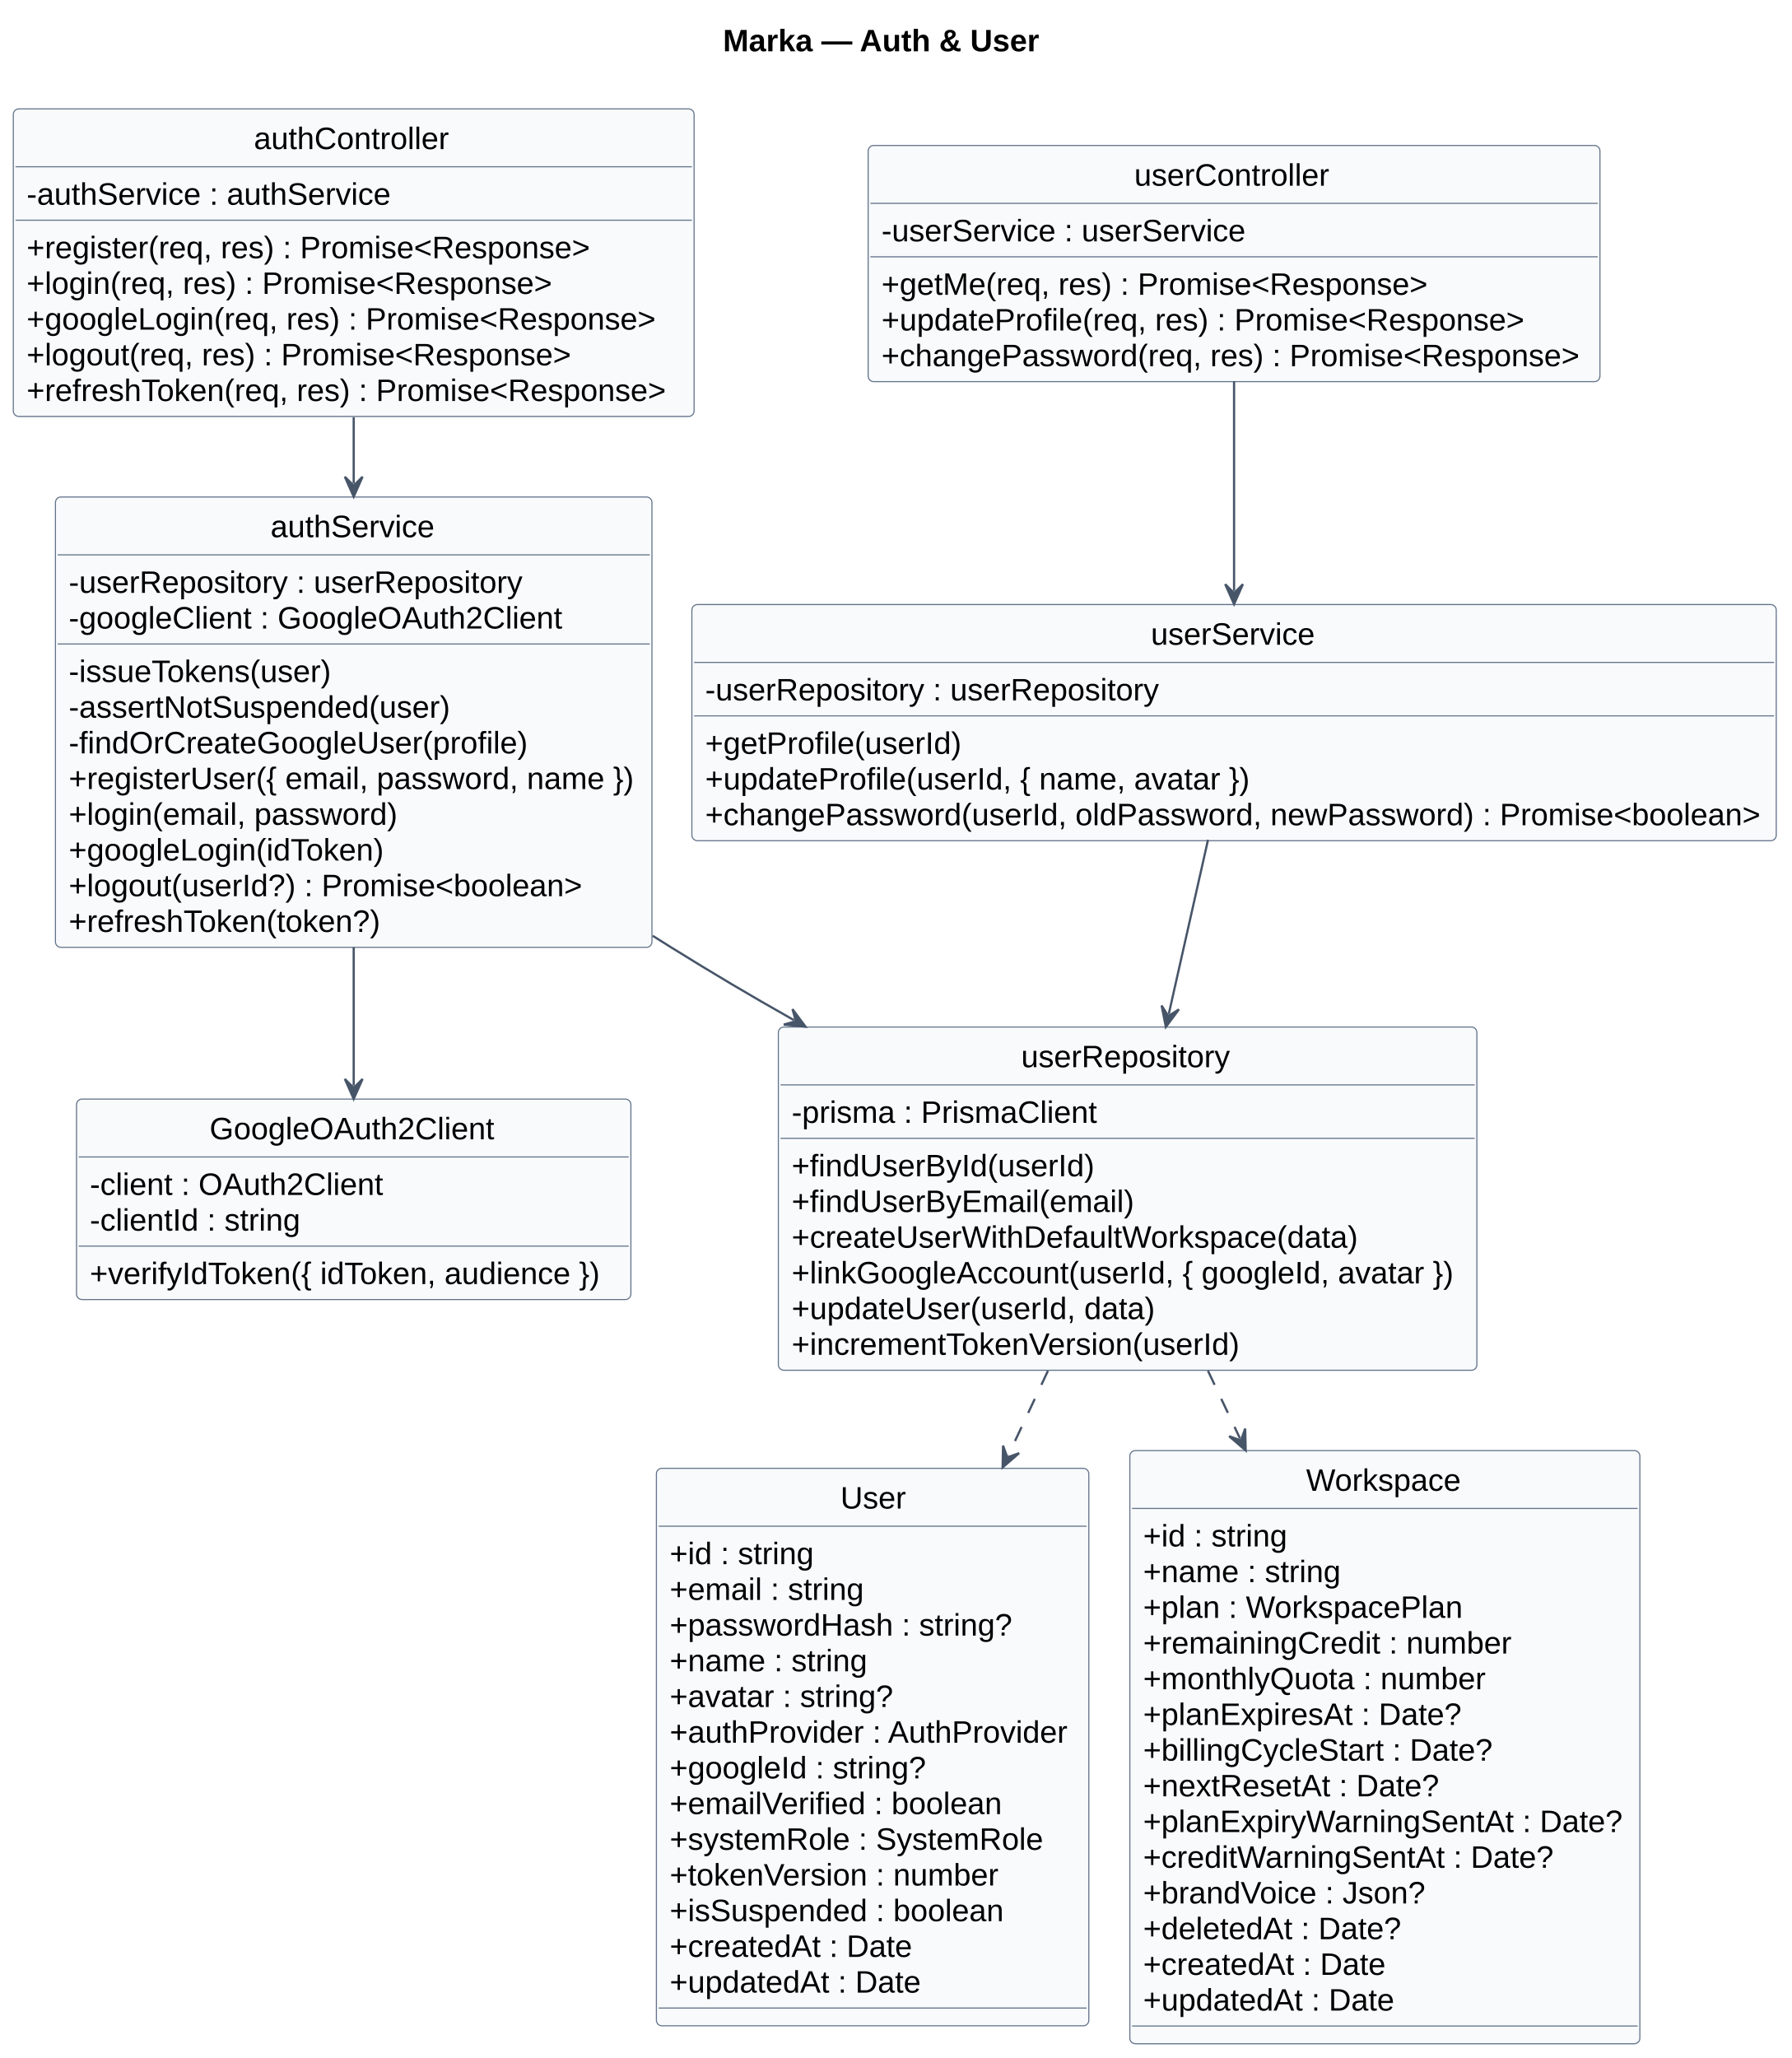
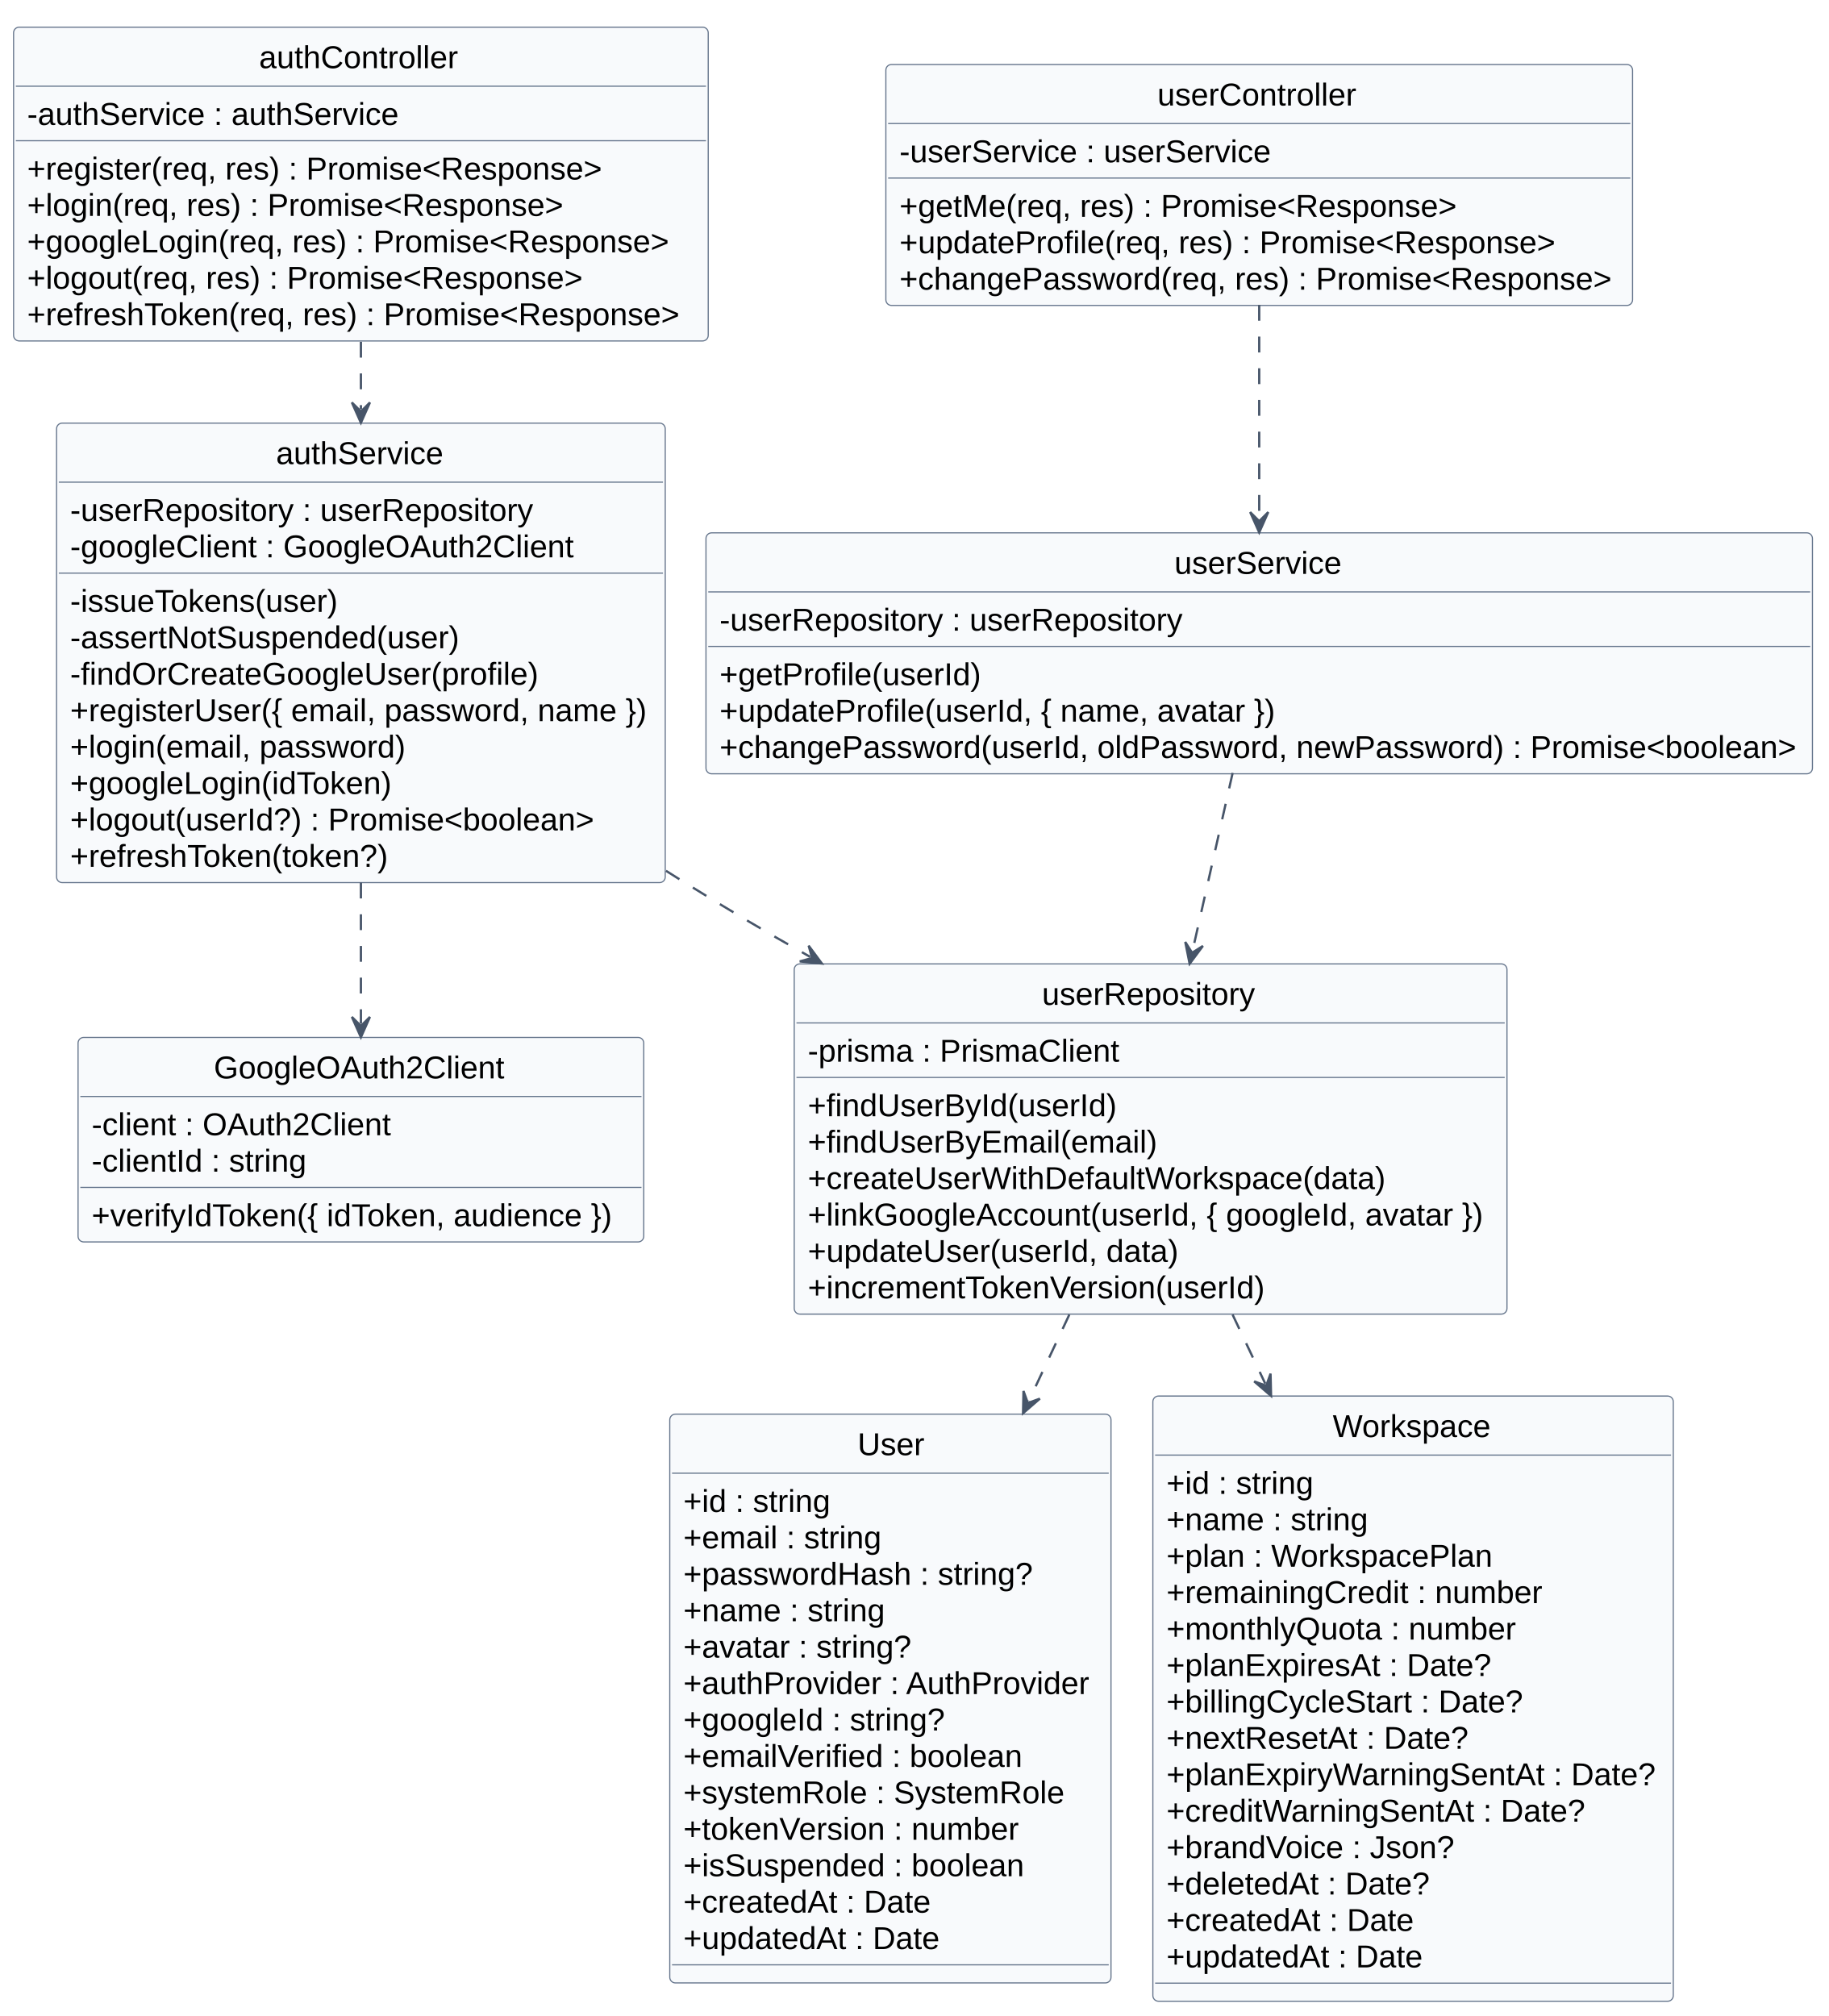
- <svg xmlns="http://www.w3.org/2000/svg" contentStyleType="text/css" height="928px" preserveAspectRatio="none" style="width:808px;height:928px;background:#FFFFFF;" version="1.1" viewBox="0 0 808 928" width="808px" zoomAndPan="magnify">
+ <svg xmlns="http://www.w3.org/2000/svg" contentStyleType="text/css" height="891px" preserveAspectRatio="none" style="width:808px;height:891px;background:#FFFFFF;" version="1.1" viewBox="0 0 808 891" width="808px" zoomAndPan="magnify">
  <defs />
  <g>
-     <text fill="#000000" font-family="Arial" font-size="14" font-weight="bold" lengthAdjust="spacing" textLength="148" x="326" y="23.132">Marka — Auth &amp; User</text>
    <g id="elem_User">
-       <rect codeLine="18" fill="#F8FAFC" height="251.381" id="User" rx="2.5" ry="2.5" style="stroke:#64748B;stroke-width:0.5;" width="195" x="296" y="662.099" />
-       <text fill="#000000" font-family="Arial" font-size="14" lengthAdjust="spacing" textLength="29" x="379" y="680.231">User</text>
-       <line style="stroke:#64748B;stroke-width:0.5;" x1="297" x2="490" y1="688.197" y2="688.197" />
-       <text fill="#000000" font-family="Arial" font-size="14" lengthAdjust="spacing" textLength="66" x="302" y="705.329">+id : string</text>
-       <text fill="#000000" font-family="Arial" font-size="14" lengthAdjust="spacing" textLength="88" x="302" y="721.428">+email : string</text>
-       <text fill="#000000" font-family="Arial" font-size="14" lengthAdjust="spacing" textLength="155" x="302" y="737.526">+passwordHash : string?</text>
-       <text fill="#000000" font-family="Arial" font-size="14" lengthAdjust="spacing" textLength="90" x="302" y="753.625">+name : string</text>
-       <text fill="#000000" font-family="Arial" font-size="14" lengthAdjust="spacing" textLength="103" x="302" y="769.724">+avatar : string?</text>
-       <text fill="#000000" font-family="Arial" font-size="14" lengthAdjust="spacing" textLength="183" x="302" y="785.822">+authProvider : AuthProvider</text>
-       <text fill="#000000" font-family="Arial" font-size="14" lengthAdjust="spacing" textLength="117" x="302" y="801.921">+googleId : string?</text>
-       <text fill="#000000" font-family="Arial" font-size="14" lengthAdjust="spacing" textLength="152" x="302" y="818.019">+emailVerified : boolean</text>
-       <text fill="#000000" font-family="Arial" font-size="14" lengthAdjust="spacing" textLength="168" x="302" y="834.118">+systemRole : SystemRole</text>
-       <text fill="#000000" font-family="Arial" font-size="14" lengthAdjust="spacing" textLength="151" x="302" y="850.217">+tokenVersion : number</text>
-       <text fill="#000000" font-family="Arial" font-size="14" lengthAdjust="spacing" textLength="153" x="302" y="866.315">+isSuspended : boolean</text>
-       <text fill="#000000" font-family="Arial" font-size="14" lengthAdjust="spacing" textLength="111" x="302" y="882.414">+createdAt : Date</text>
-       <text fill="#000000" font-family="Arial" font-size="14" lengthAdjust="spacing" textLength="115" x="302" y="898.513">+updatedAt : Date</text>
-       <line style="stroke:#64748B;stroke-width:0.5;" x1="297" x2="490" y1="905.48" y2="905.48" />
+       <rect codeLine="17" fill="#F8FAFC" height="251.381" id="User" rx="2.5" ry="2.5" style="stroke:#64748B;stroke-width:0.5;" width="195" x="296" y="625" />
+       <text fill="#000000" font-family="Arial" font-size="14" lengthAdjust="spacing" textLength="29" x="379" y="643.132">User</text>
+       <line style="stroke:#64748B;stroke-width:0.5;" x1="297" x2="490" y1="651.099" y2="651.099" />
+       <text fill="#000000" font-family="Arial" font-size="14" lengthAdjust="spacing" textLength="66" x="302" y="668.231">+id : string</text>
+       <text fill="#000000" font-family="Arial" font-size="14" lengthAdjust="spacing" textLength="88" x="302" y="684.329">+email : string</text>
+       <text fill="#000000" font-family="Arial" font-size="14" lengthAdjust="spacing" textLength="155" x="302" y="700.428">+passwordHash : string?</text>
+       <text fill="#000000" font-family="Arial" font-size="14" lengthAdjust="spacing" textLength="90" x="302" y="716.526">+name : string</text>
+       <text fill="#000000" font-family="Arial" font-size="14" lengthAdjust="spacing" textLength="103" x="302" y="732.625">+avatar : string?</text>
+       <text fill="#000000" font-family="Arial" font-size="14" lengthAdjust="spacing" textLength="183" x="302" y="748.724">+authProvider : AuthProvider</text>
+       <text fill="#000000" font-family="Arial" font-size="14" lengthAdjust="spacing" textLength="117" x="302" y="764.822">+googleId : string?</text>
+       <text fill="#000000" font-family="Arial" font-size="14" lengthAdjust="spacing" textLength="152" x="302" y="780.921">+emailVerified : boolean</text>
+       <text fill="#000000" font-family="Arial" font-size="14" lengthAdjust="spacing" textLength="168" x="302" y="797.019">+systemRole : SystemRole</text>
+       <text fill="#000000" font-family="Arial" font-size="14" lengthAdjust="spacing" textLength="151" x="302" y="813.118">+tokenVersion : number</text>
+       <text fill="#000000" font-family="Arial" font-size="14" lengthAdjust="spacing" textLength="153" x="302" y="829.217">+isSuspended : boolean</text>
+       <text fill="#000000" font-family="Arial" font-size="14" lengthAdjust="spacing" textLength="111" x="302" y="845.315">+createdAt : Date</text>
+       <text fill="#000000" font-family="Arial" font-size="14" lengthAdjust="spacing" textLength="115" x="302" y="861.414">+updatedAt : Date</text>
+       <line style="stroke:#64748B;stroke-width:0.5;" x1="297" x2="490" y1="868.381" y2="868.381" />
    </g>
    <g id="elem_Workspace">
-       <rect codeLine="34" fill="#F8FAFC" height="267.479" id="Workspace" rx="2.5" ry="2.5" style="stroke:#64748B;stroke-width:0.5;" width="230" x="509.5" y="654.099" />
-       <text fill="#000000" font-family="Arial" font-size="14" lengthAdjust="spacing" textLength="71" x="589" y="672.231">Workspace</text>
-       <line style="stroke:#64748B;stroke-width:0.5;" x1="510.5" x2="738.5" y1="680.197" y2="680.197" />
-       <text fill="#000000" font-family="Arial" font-size="14" lengthAdjust="spacing" textLength="66" x="515.5" y="697.329">+id : string</text>
-       <text fill="#000000" font-family="Arial" font-size="14" lengthAdjust="spacing" textLength="90" x="515.5" y="713.428">+name : string</text>
-       <text fill="#000000" font-family="Arial" font-size="14" lengthAdjust="spacing" textLength="146" x="515.5" y="729.526">+plan : WorkspacePlan</text>
-       <text fill="#000000" font-family="Arial" font-size="14" lengthAdjust="spacing" textLength="168" x="515.5" y="745.625">+remainingCredit : number</text>
-       <text fill="#000000" font-family="Arial" font-size="14" lengthAdjust="spacing" textLength="156" x="515.5" y="761.724">+monthlyQuota : number</text>
-       <text fill="#000000" font-family="Arial" font-size="14" lengthAdjust="spacing" textLength="144" x="515.5" y="777.822">+planExpiresAt : Date?</text>
-       <text fill="#000000" font-family="Arial" font-size="14" lengthAdjust="spacing" textLength="159" x="515.5" y="793.921">+billingCycleStart : Date?</text>
-       <text fill="#000000" font-family="Arial" font-size="14" lengthAdjust="spacing" textLength="134" x="515.5" y="810.019">+nextResetAt : Date?</text>
-       <text fill="#000000" font-family="Arial" font-size="14" lengthAdjust="spacing" textLength="218" x="515.5" y="826.118">+planExpiryWarningSentAt : Date?</text>
-       <text fill="#000000" font-family="Arial" font-size="14" lengthAdjust="spacing" textLength="188" x="515.5" y="842.217">+creditWarningSentAt : Date?</text>
-       <text fill="#000000" font-family="Arial" font-size="14" lengthAdjust="spacing" textLength="129" x="515.5" y="858.315">+brandVoice : Json?</text>
-       <text fill="#000000" font-family="Arial" font-size="14" lengthAdjust="spacing" textLength="118" x="515.5" y="874.414">+deletedAt : Date?</text>
-       <text fill="#000000" font-family="Arial" font-size="14" lengthAdjust="spacing" textLength="111" x="515.5" y="890.513">+createdAt : Date</text>
-       <text fill="#000000" font-family="Arial" font-size="14" lengthAdjust="spacing" textLength="115" x="515.5" y="906.611">+updatedAt : Date</text>
-       <line style="stroke:#64748B;stroke-width:0.5;" x1="510.5" x2="738.5" y1="913.578" y2="913.578" />
+       <rect codeLine="33" fill="#F8FAFC" height="267.479" id="Workspace" rx="2.5" ry="2.5" style="stroke:#64748B;stroke-width:0.5;" width="230" x="509.5" y="617" />
+       <text fill="#000000" font-family="Arial" font-size="14" lengthAdjust="spacing" textLength="71" x="589" y="635.132">Workspace</text>
+       <line style="stroke:#64748B;stroke-width:0.5;" x1="510.5" x2="738.5" y1="643.099" y2="643.099" />
+       <text fill="#000000" font-family="Arial" font-size="14" lengthAdjust="spacing" textLength="66" x="515.5" y="660.231">+id : string</text>
+       <text fill="#000000" font-family="Arial" font-size="14" lengthAdjust="spacing" textLength="90" x="515.5" y="676.329">+name : string</text>
+       <text fill="#000000" font-family="Arial" font-size="14" lengthAdjust="spacing" textLength="146" x="515.5" y="692.428">+plan : WorkspacePlan</text>
+       <text fill="#000000" font-family="Arial" font-size="14" lengthAdjust="spacing" textLength="168" x="515.5" y="708.526">+remainingCredit : number</text>
+       <text fill="#000000" font-family="Arial" font-size="14" lengthAdjust="spacing" textLength="156" x="515.5" y="724.625">+monthlyQuota : number</text>
+       <text fill="#000000" font-family="Arial" font-size="14" lengthAdjust="spacing" textLength="144" x="515.5" y="740.724">+planExpiresAt : Date?</text>
+       <text fill="#000000" font-family="Arial" font-size="14" lengthAdjust="spacing" textLength="159" x="515.5" y="756.822">+billingCycleStart : Date?</text>
+       <text fill="#000000" font-family="Arial" font-size="14" lengthAdjust="spacing" textLength="134" x="515.5" y="772.921">+nextResetAt : Date?</text>
+       <text fill="#000000" font-family="Arial" font-size="14" lengthAdjust="spacing" textLength="218" x="515.5" y="789.019">+planExpiryWarningSentAt : Date?</text>
+       <text fill="#000000" font-family="Arial" font-size="14" lengthAdjust="spacing" textLength="188" x="515.5" y="805.118">+creditWarningSentAt : Date?</text>
+       <text fill="#000000" font-family="Arial" font-size="14" lengthAdjust="spacing" textLength="129" x="515.5" y="821.217">+brandVoice : Json?</text>
+       <text fill="#000000" font-family="Arial" font-size="14" lengthAdjust="spacing" textLength="118" x="515.5" y="837.315">+deletedAt : Date?</text>
+       <text fill="#000000" font-family="Arial" font-size="14" lengthAdjust="spacing" textLength="111" x="515.5" y="853.414">+createdAt : Date</text>
+       <text fill="#000000" font-family="Arial" font-size="14" lengthAdjust="spacing" textLength="115" x="515.5" y="869.513">+updatedAt : Date</text>
+       <line style="stroke:#64748B;stroke-width:0.5;" x1="510.5" x2="738.5" y1="876.48" y2="876.48" />
    </g>
    <g id="elem_authController">
-       <rect codeLine="51" fill="#F8FAFC" height="138.69" id="authController" rx="2.5" ry="2.5" style="stroke:#64748B;stroke-width:0.5;" width="307" x="6" y="49.099" />
-       <text fill="#000000" font-family="Arial" font-size="14" lengthAdjust="spacing" textLength="90" x="114.5" y="67.231">authController</text>
-       <line style="stroke:#64748B;stroke-width:0.5;" x1="7" x2="312" y1="75.197" y2="75.197" />
-       <text fill="#000000" font-family="Arial" font-size="14" lengthAdjust="spacing" textLength="167" x="12" y="92.329">-authService : authService</text>
-       <line style="stroke:#64748B;stroke-width:0.5;" x1="7" x2="312" y1="99.296" y2="99.296" />
-       <text fill="#000000" font-family="Arial" font-size="14" lengthAdjust="spacing" textLength="258" x="12" y="116.428">+register(req, res) : Promise&lt;Response&gt;</text>
-       <text fill="#000000" font-family="Arial" font-size="14" lengthAdjust="spacing" textLength="240" x="12" y="132.526">+login(req, res) : Promise&lt;Response&gt;</text>
-       <text fill="#000000" font-family="Arial" font-size="14" lengthAdjust="spacing" textLength="288" x="12" y="148.625">+googleLogin(req, res) : Promise&lt;Response&gt;</text>
-       <text fill="#000000" font-family="Arial" font-size="14" lengthAdjust="spacing" textLength="249" x="12" y="164.724">+logout(req, res) : Promise&lt;Response&gt;</text>
-       <text fill="#000000" font-family="Arial" font-size="14" lengthAdjust="spacing" textLength="295" x="12" y="180.822">+refreshToken(req, res) : Promise&lt;Response&gt;</text>
+       <rect codeLine="50" fill="#F8FAFC" height="138.69" id="authController" rx="2.5" ry="2.5" style="stroke:#64748B;stroke-width:0.5;" width="307" x="6" y="12" />
+       <text fill="#000000" font-family="Arial" font-size="14" lengthAdjust="spacing" textLength="90" x="114.5" y="30.132">authController</text>
+       <line style="stroke:#64748B;stroke-width:0.5;" x1="7" x2="312" y1="38.099" y2="38.099" />
+       <text fill="#000000" font-family="Arial" font-size="14" lengthAdjust="spacing" textLength="167" x="12" y="55.23">-authService : authService</text>
+       <line style="stroke:#64748B;stroke-width:0.5;" x1="7" x2="312" y1="62.197" y2="62.197" />
+       <text fill="#000000" font-family="Arial" font-size="14" lengthAdjust="spacing" textLength="258" x="12" y="79.329">+register(req, res) : Promise&lt;Response&gt;</text>
+       <text fill="#000000" font-family="Arial" font-size="14" lengthAdjust="spacing" textLength="240" x="12" y="95.428">+login(req, res) : Promise&lt;Response&gt;</text>
+       <text fill="#000000" font-family="Arial" font-size="14" lengthAdjust="spacing" textLength="288" x="12" y="111.526">+googleLogin(req, res) : Promise&lt;Response&gt;</text>
+       <text fill="#000000" font-family="Arial" font-size="14" lengthAdjust="spacing" textLength="249" x="12" y="127.625">+logout(req, res) : Promise&lt;Response&gt;</text>
+       <text fill="#000000" font-family="Arial" font-size="14" lengthAdjust="spacing" textLength="295" x="12" y="143.724">+refreshToken(req, res) : Promise&lt;Response&gt;</text>
    </g>
    <g id="elem_authService">
-       <rect codeLine="60" fill="#F8FAFC" height="203.085" id="authService" rx="2.5" ry="2.5" style="stroke:#64748B;stroke-width:0.5;" width="269" x="25" y="224.099" />
-       <text fill="#000000" font-family="Arial" font-size="14" lengthAdjust="spacing" textLength="75" x="122" y="242.231">authService</text>
-       <line style="stroke:#64748B;stroke-width:0.5;" x1="26" x2="293" y1="250.197" y2="250.197" />
-       <text fill="#000000" font-family="Arial" font-size="14" lengthAdjust="spacing" textLength="209" x="31" y="267.329">-userRepository : userRepository</text>
-       <text fill="#000000" font-family="Arial" font-size="14" lengthAdjust="spacing" textLength="226" x="31" y="283.428">-googleClient : GoogleOAuth2Client</text>
-       <line style="stroke:#64748B;stroke-width:0.5;" x1="26" x2="293" y1="290.394" y2="290.394" />
-       <text fill="#000000" font-family="Arial" font-size="14" lengthAdjust="spacing" textLength="123" x="31" y="307.526">-issueTokens(user)</text>
-       <text fill="#000000" font-family="Arial" font-size="14" lengthAdjust="spacing" textLength="175" x="31" y="323.625">-assertNotSuspended(user)</text>
-       <text fill="#000000" font-family="Arial" font-size="14" lengthAdjust="spacing" textLength="211" x="31" y="339.724">-findOrCreateGoogleUser(profile)</text>
-       <text fill="#000000" font-family="Arial" font-size="14" lengthAdjust="spacing" textLength="257" x="31" y="355.822">+registerUser({ email, password, name })</text>
-       <text fill="#000000" font-family="Arial" font-size="14" lengthAdjust="spacing" textLength="149" x="31" y="371.921">+login(email, password)</text>
-       <text fill="#000000" font-family="Arial" font-size="14" lengthAdjust="spacing" textLength="147" x="31" y="388.019">+googleLogin(idToken)</text>
-       <text fill="#000000" font-family="Arial" font-size="14" lengthAdjust="spacing" textLength="234" x="31" y="404.118">+logout(userId?) : Promise&lt;boolean&gt;</text>
-       <text fill="#000000" font-family="Arial" font-size="14" lengthAdjust="spacing" textLength="146" x="31" y="420.217">+refreshToken(token?)</text>
+       <rect codeLine="59" fill="#F8FAFC" height="203.085" id="authService" rx="2.5" ry="2.5" style="stroke:#64748B;stroke-width:0.5;" width="269" x="25" y="187" />
+       <text fill="#000000" font-family="Arial" font-size="14" lengthAdjust="spacing" textLength="75" x="122" y="205.132">authService</text>
+       <line style="stroke:#64748B;stroke-width:0.5;" x1="26" x2="293" y1="213.099" y2="213.099" />
+       <text fill="#000000" font-family="Arial" font-size="14" lengthAdjust="spacing" textLength="209" x="31" y="230.231">-userRepository : userRepository</text>
+       <text fill="#000000" font-family="Arial" font-size="14" lengthAdjust="spacing" textLength="226" x="31" y="246.329">-googleClient : GoogleOAuth2Client</text>
+       <line style="stroke:#64748B;stroke-width:0.5;" x1="26" x2="293" y1="253.296" y2="253.296" />
+       <text fill="#000000" font-family="Arial" font-size="14" lengthAdjust="spacing" textLength="123" x="31" y="270.428">-issueTokens(user)</text>
+       <text fill="#000000" font-family="Arial" font-size="14" lengthAdjust="spacing" textLength="175" x="31" y="286.526">-assertNotSuspended(user)</text>
+       <text fill="#000000" font-family="Arial" font-size="14" lengthAdjust="spacing" textLength="211" x="31" y="302.625">-findOrCreateGoogleUser(profile)</text>
+       <text fill="#000000" font-family="Arial" font-size="14" lengthAdjust="spacing" textLength="257" x="31" y="318.724">+registerUser({ email, password, name })</text>
+       <text fill="#000000" font-family="Arial" font-size="14" lengthAdjust="spacing" textLength="149" x="31" y="334.822">+login(email, password)</text>
+       <text fill="#000000" font-family="Arial" font-size="14" lengthAdjust="spacing" textLength="147" x="31" y="350.921">+googleLogin(idToken)</text>
+       <text fill="#000000" font-family="Arial" font-size="14" lengthAdjust="spacing" textLength="234" x="31" y="367.019">+logout(userId?) : Promise&lt;boolean&gt;</text>
+       <text fill="#000000" font-family="Arial" font-size="14" lengthAdjust="spacing" textLength="146" x="31" y="383.118">+refreshToken(token?)</text>
    </g>
    <g id="elem_googleOAuthClient">
-       <rect codeLine="73" fill="#F8FAFC" height="90.394" id="googleOAuthClient" rx="2.5" ry="2.5" style="stroke:#64748B;stroke-width:0.5;" width="250" x="34.5" y="495.599" />
-       <text fill="#000000" font-family="Arial" font-size="14" lengthAdjust="spacing" textLength="130" x="94.5" y="513.731">GoogleOAuth2Client</text>
-       <line style="stroke:#64748B;stroke-width:0.5;" x1="35.5" x2="283.5" y1="521.697" y2="521.697" />
-       <text fill="#000000" font-family="Arial" font-size="14" lengthAdjust="spacing" textLength="134" x="40.5" y="538.829">-client : OAuth2Client</text>
-       <text fill="#000000" font-family="Arial" font-size="14" lengthAdjust="spacing" textLength="96" x="40.5" y="554.928">-clientId : string</text>
-       <line style="stroke:#64748B;stroke-width:0.5;" x1="35.5" x2="283.5" y1="561.894" y2="561.894" />
-       <text fill="#000000" font-family="Arial" font-size="14" lengthAdjust="spacing" textLength="238" x="40.5" y="579.026">+verifyIdToken({ idToken, audience })</text>
+       <rect codeLine="72" fill="#F8FAFC" height="90.394" id="googleOAuthClient" rx="2.5" ry="2.5" style="stroke:#64748B;stroke-width:0.5;" width="250" x="34.5" y="458.5" />
+       <text fill="#000000" font-family="Arial" font-size="14" lengthAdjust="spacing" textLength="130" x="94.5" y="476.632">GoogleOAuth2Client</text>
+       <line style="stroke:#64748B;stroke-width:0.5;" x1="35.5" x2="283.5" y1="484.599" y2="484.599" />
+       <text fill="#000000" font-family="Arial" font-size="14" lengthAdjust="spacing" textLength="134" x="40.5" y="501.731">-client : OAuth2Client</text>
+       <text fill="#000000" font-family="Arial" font-size="14" lengthAdjust="spacing" textLength="96" x="40.5" y="517.829">-clientId : string</text>
+       <line style="stroke:#64748B;stroke-width:0.5;" x1="35.5" x2="283.5" y1="524.796" y2="524.796" />
+       <text fill="#000000" font-family="Arial" font-size="14" lengthAdjust="spacing" textLength="238" x="40.5" y="541.928">+verifyIdToken({ idToken, audience })</text>
    </g>
    <g id="elem_userController">
-       <rect codeLine="79" fill="#F8FAFC" height="106.493" id="userController" rx="2.5" ry="2.5" style="stroke:#64748B;stroke-width:0.5;" width="330" x="391.5" y="65.599" />
-       <text fill="#000000" font-family="Arial" font-size="14" lengthAdjust="spacing" textLength="90" x="511.5" y="83.731">userController</text>
-       <line style="stroke:#64748B;stroke-width:0.5;" x1="392.5" x2="720.5" y1="91.697" y2="91.697" />
-       <text fill="#000000" font-family="Arial" font-size="14" lengthAdjust="spacing" textLength="167" x="397.5" y="108.829">-userService : userService</text>
-       <line style="stroke:#64748B;stroke-width:0.5;" x1="392.5" x2="720.5" y1="115.796" y2="115.796" />
-       <text fill="#000000" font-family="Arial" font-size="14" lengthAdjust="spacing" textLength="249" x="397.5" y="132.928">+getMe(req, res) : Promise&lt;Response&gt;</text>
-       <text fill="#000000" font-family="Arial" font-size="14" lengthAdjust="spacing" textLength="294" x="397.5" y="149.026">+updateProfile(req, res) : Promise&lt;Response&gt;</text>
-       <text fill="#000000" font-family="Arial" font-size="14" lengthAdjust="spacing" textLength="318" x="397.5" y="165.125">+changePassword(req, res) : Promise&lt;Response&gt;</text>
+       <rect codeLine="78" fill="#F8FAFC" height="106.493" id="userController" rx="2.5" ry="2.5" style="stroke:#64748B;stroke-width:0.5;" width="330" x="391.5" y="28.5" />
+       <text fill="#000000" font-family="Arial" font-size="14" lengthAdjust="spacing" textLength="90" x="511.5" y="46.632">userController</text>
+       <line style="stroke:#64748B;stroke-width:0.5;" x1="392.5" x2="720.5" y1="54.599" y2="54.599" />
+       <text fill="#000000" font-family="Arial" font-size="14" lengthAdjust="spacing" textLength="167" x="397.5" y="71.731">-userService : userService</text>
+       <line style="stroke:#64748B;stroke-width:0.5;" x1="392.5" x2="720.5" y1="78.697" y2="78.697" />
+       <text fill="#000000" font-family="Arial" font-size="14" lengthAdjust="spacing" textLength="249" x="397.5" y="95.829">+getMe(req, res) : Promise&lt;Response&gt;</text>
+       <text fill="#000000" font-family="Arial" font-size="14" lengthAdjust="spacing" textLength="294" x="397.5" y="111.928">+updateProfile(req, res) : Promise&lt;Response&gt;</text>
+       <text fill="#000000" font-family="Arial" font-size="14" lengthAdjust="spacing" textLength="318" x="397.5" y="128.026">+changePassword(req, res) : Promise&lt;Response&gt;</text>
    </g>
    <g id="elem_userService">
-       <rect codeLine="86" fill="#F8FAFC" height="106.493" id="userService" rx="2.5" ry="2.5" style="stroke:#64748B;stroke-width:0.5;" width="489" x="312" y="272.599" />
-       <text fill="#000000" font-family="Arial" font-size="14" lengthAdjust="spacing" textLength="75" x="519" y="290.731">userService</text>
-       <line style="stroke:#64748B;stroke-width:0.5;" x1="313" x2="800" y1="298.697" y2="298.697" />
-       <text fill="#000000" font-family="Arial" font-size="14" lengthAdjust="spacing" textLength="209" x="318" y="315.829">-userRepository : userRepository</text>
-       <line style="stroke:#64748B;stroke-width:0.5;" x1="313" x2="800" y1="322.796" y2="322.796" />
-       <text fill="#000000" font-family="Arial" font-size="14" lengthAdjust="spacing" textLength="117" x="318" y="339.928">+getProfile(userId)</text>
-       <text fill="#000000" font-family="Arial" font-size="14" lengthAdjust="spacing" textLength="250" x="318" y="356.026">+updateProfile(userId, { name, avatar })</text>
-       <text fill="#000000" font-family="Arial" font-size="14" lengthAdjust="spacing" textLength="477" x="318" y="372.125">+changePassword(userId, oldPassword, newPassword) : Promise&lt;boolean&gt;</text>
+       <rect codeLine="85" fill="#F8FAFC" height="106.493" id="userService" rx="2.5" ry="2.5" style="stroke:#64748B;stroke-width:0.5;" width="489" x="312" y="235.5" />
+       <text fill="#000000" font-family="Arial" font-size="14" lengthAdjust="spacing" textLength="75" x="519" y="253.632">userService</text>
+       <line style="stroke:#64748B;stroke-width:0.5;" x1="313" x2="800" y1="261.599" y2="261.599" />
+       <text fill="#000000" font-family="Arial" font-size="14" lengthAdjust="spacing" textLength="209" x="318" y="278.731">-userRepository : userRepository</text>
+       <line style="stroke:#64748B;stroke-width:0.5;" x1="313" x2="800" y1="285.697" y2="285.697" />
+       <text fill="#000000" font-family="Arial" font-size="14" lengthAdjust="spacing" textLength="117" x="318" y="302.829">+getProfile(userId)</text>
+       <text fill="#000000" font-family="Arial" font-size="14" lengthAdjust="spacing" textLength="250" x="318" y="318.928">+updateProfile(userId, { name, avatar })</text>
+       <text fill="#000000" font-family="Arial" font-size="14" lengthAdjust="spacing" textLength="477" x="318" y="335.026">+changePassword(userId, oldPassword, newPassword) : Promise&lt;boolean&gt;</text>
    </g>
    <g id="elem_userRepository">
-       <rect codeLine="93" fill="#F8FAFC" height="154.789" id="userRepository" rx="2.5" ry="2.5" style="stroke:#64748B;stroke-width:0.5;" width="315" x="351" y="463.099" />
-       <text fill="#000000" font-family="Arial" font-size="14" lengthAdjust="spacing" textLength="96" x="460.5" y="481.231">userRepository</text>
-       <line style="stroke:#64748B;stroke-width:0.5;" x1="352" x2="665" y1="489.197" y2="489.197" />
-       <text fill="#000000" font-family="Arial" font-size="14" lengthAdjust="spacing" textLength="138" x="357" y="506.329">-prisma : PrismaClient</text>
-       <line style="stroke:#64748B;stroke-width:0.5;" x1="352" x2="665" y1="513.296" y2="513.296" />
-       <text fill="#000000" font-family="Arial" font-size="14" lengthAdjust="spacing" textLength="136" x="357" y="530.428">+findUserById(userId)</text>
-       <text fill="#000000" font-family="Arial" font-size="14" lengthAdjust="spacing" textLength="153" x="357" y="546.526">+findUserByEmail(email)</text>
-       <text fill="#000000" font-family="Arial" font-size="14" lengthAdjust="spacing" textLength="259" x="357" y="562.625">+createUserWithDefaultWorkspace(data)</text>
-       <text fill="#000000" font-family="Arial" font-size="14" lengthAdjust="spacing" textLength="303" x="357" y="578.724">+linkGoogleAccount(userId, { googleId, avatar })</text>
-       <text fill="#000000" font-family="Arial" font-size="14" lengthAdjust="spacing" textLength="166" x="357" y="594.822">+updateUser(userId, data)</text>
-       <text fill="#000000" font-family="Arial" font-size="14" lengthAdjust="spacing" textLength="207" x="357" y="610.921">+incrementTokenVersion(userId)</text>
+       <rect codeLine="92" fill="#F8FAFC" height="154.789" id="userRepository" rx="2.5" ry="2.5" style="stroke:#64748B;stroke-width:0.5;" width="315" x="351" y="426" />
+       <text fill="#000000" font-family="Arial" font-size="14" lengthAdjust="spacing" textLength="96" x="460.5" y="444.132">userRepository</text>
+       <line style="stroke:#64748B;stroke-width:0.5;" x1="352" x2="665" y1="452.099" y2="452.099" />
+       <text fill="#000000" font-family="Arial" font-size="14" lengthAdjust="spacing" textLength="138" x="357" y="469.231">-prisma : PrismaClient</text>
+       <line style="stroke:#64748B;stroke-width:0.5;" x1="352" x2="665" y1="476.197" y2="476.197" />
+       <text fill="#000000" font-family="Arial" font-size="14" lengthAdjust="spacing" textLength="136" x="357" y="493.329">+findUserById(userId)</text>
+       <text fill="#000000" font-family="Arial" font-size="14" lengthAdjust="spacing" textLength="153" x="357" y="509.428">+findUserByEmail(email)</text>
+       <text fill="#000000" font-family="Arial" font-size="14" lengthAdjust="spacing" textLength="259" x="357" y="525.526">+createUserWithDefaultWorkspace(data)</text>
+       <text fill="#000000" font-family="Arial" font-size="14" lengthAdjust="spacing" textLength="303" x="357" y="541.625">+linkGoogleAccount(userId, { googleId, avatar })</text>
+       <text fill="#000000" font-family="Arial" font-size="14" lengthAdjust="spacing" textLength="166" x="357" y="557.724">+updateUser(userId, data)</text>
+       <text fill="#000000" font-family="Arial" font-size="14" lengthAdjust="spacing" textLength="207" x="357" y="573.822">+incrementTokenVersion(userId)</text>
    </g>
-     <polygon fill="#475569" points="159.5,223.971,163.5,214.971,159.5,218.971,155.5,214.971,159.5,223.971" style="stroke:#475569;stroke-width:1.0;" />
-     <path d="M159.5,188.146 C159.5,199.669 159.5,205.838 159.5,217.971 " fill="none" style="stroke:#475569;stroke-width:1.0;" />
-     <polygon fill="#475569" points="363.245,462.955,357.378,455.044,358.892,460.495,353.442,462.009,363.245,462.955" style="stroke:#475569;stroke-width:1.0;" />
-     <path d="M294.333,421.964 C297.07,423.703 299.794,425.416 302.5,427.099 C321.88,439.147 337.415,448.356 358.022,460.003 " fill="none" style="stroke:#475569;stroke-width:1.0;" />
-     <polygon fill="#475569" points="159.5,495.536,163.5,486.536,159.5,490.536,155.5,486.536,159.5,495.536" style="stroke:#475569;stroke-width:1.0;" />
-     <path d="M159.5,427.173 C159.5,451.194 159.5,469.617 159.5,489.536 " fill="none" style="stroke:#475569;stroke-width:1.0;" />
-     <polygon fill="#475569" points="556.5,272.433,560.5,263.433,556.5,267.433,552.5,263.433,556.5,272.433" style="stroke:#475569;stroke-width:1.0;" />
-     <path d="M556.5,171.859 C556.5,202.702 556.5,235.607 556.5,266.433 " fill="none" style="stroke:#475569;stroke-width:1.0;" />
-     <polygon fill="#475569" points="525.746,463.07,531.627,455.169,526.845,458.192,523.822,453.411,525.746,463.07" style="stroke:#475569;stroke-width:1.0;" />
-     <path d="M544.758,378.704 C539.04,404.075 533.373,429.223 527.065,457.217 " fill="none" style="stroke:#475569;stroke-width:1.0;" />
-     <polygon fill="#475569" points="452.123,661.705,459.569,655.258,454.248,657.179,452.327,651.858,452.123,661.705" style="stroke:#475569;stroke-width:1.0;" />
-     <path d="M472.586,618.11 C466.062,632.01 461.653,641.403 454.673,656.274 " fill="none" style="stroke:#475569;stroke-width:1.0;stroke-dasharray:7.0,7.0;" />
-     <polygon fill="#475569" points="561.744,654.053,561.508,644.207,559.604,649.534,554.277,647.63,561.744,654.053" style="stroke:#475569;stroke-width:1.0;" />
-     <path d="M544.726,618.11 C550.177,629.623 553.361,636.347 559.176,648.63 " fill="none" style="stroke:#475569;stroke-width:1.0;stroke-dasharray:7.0,7.0;" />
+     <polygon fill="#475569" points="159.5,186.873,163.5,177.873,159.5,181.873,155.5,177.873,159.5,186.873" style="stroke:#475569;stroke-width:1.0;" />
+     <path d="M159.5,151.047 C159.5,162.57 159.5,168.739 159.5,180.873 " fill="none" style="stroke:#475569;stroke-width:1.0;stroke-dasharray:7.0,7.0;" />
+     <polygon fill="#475569" points="363.245,425.856,357.378,417.945,358.892,423.396,353.442,424.91,363.245,425.856" style="stroke:#475569;stroke-width:1.0;" />
+     <path d="M294.333,384.865 C297.07,386.604 299.794,388.318 302.5,390 C321.88,402.048 337.415,411.257 358.022,422.904 " fill="none" style="stroke:#475569;stroke-width:1.0;stroke-dasharray:7.0,7.0;" />
+     <polygon fill="#475569" points="159.5,458.437,163.5,449.437,159.5,453.437,155.5,449.437,159.5,458.437" style="stroke:#475569;stroke-width:1.0;" />
+     <path d="M159.5,390.075 C159.5,414.095 159.5,432.519 159.5,452.437 " fill="none" style="stroke:#475569;stroke-width:1.0;stroke-dasharray:7.0,7.0;" />
+     <polygon fill="#475569" points="556.5,235.335,560.5,226.335,556.5,230.335,552.5,226.335,556.5,235.335" style="stroke:#475569;stroke-width:1.0;" />
+     <path d="M556.5,134.761 C556.5,165.603 556.5,198.509 556.5,229.335 " fill="none" style="stroke:#475569;stroke-width:1.0;stroke-dasharray:7.0,7.0;" />
+     <polygon fill="#475569" points="525.746,425.971,531.627,418.071,526.845,421.094,523.822,416.312,525.746,425.971" style="stroke:#475569;stroke-width:1.0;" />
+     <path d="M544.758,341.606 C539.04,366.977 533.373,392.125 527.065,420.118 " fill="none" style="stroke:#475569;stroke-width:1.0;stroke-dasharray:7.0,7.0;" />
+     <polygon fill="#475569" points="452.123,624.606,459.569,618.159,454.248,620.08,452.327,614.76,452.123,624.606" style="stroke:#475569;stroke-width:1.0;" />
+     <path d="M472.586,581.012 C466.062,594.912 461.653,604.304 454.673,619.175 " fill="none" style="stroke:#475569;stroke-width:1.0;stroke-dasharray:7.0,7.0;" />
+     <polygon fill="#475569" points="561.744,616.954,561.508,607.108,559.604,612.435,554.277,610.532,561.744,616.954" style="stroke:#475569;stroke-width:1.0;" />
+     <path d="M544.726,581.012 C550.177,592.525 553.361,599.249 559.176,611.531 " fill="none" style="stroke:#475569;stroke-width:1.0;stroke-dasharray:7.0,7.0;" />
  </g>
</svg>
